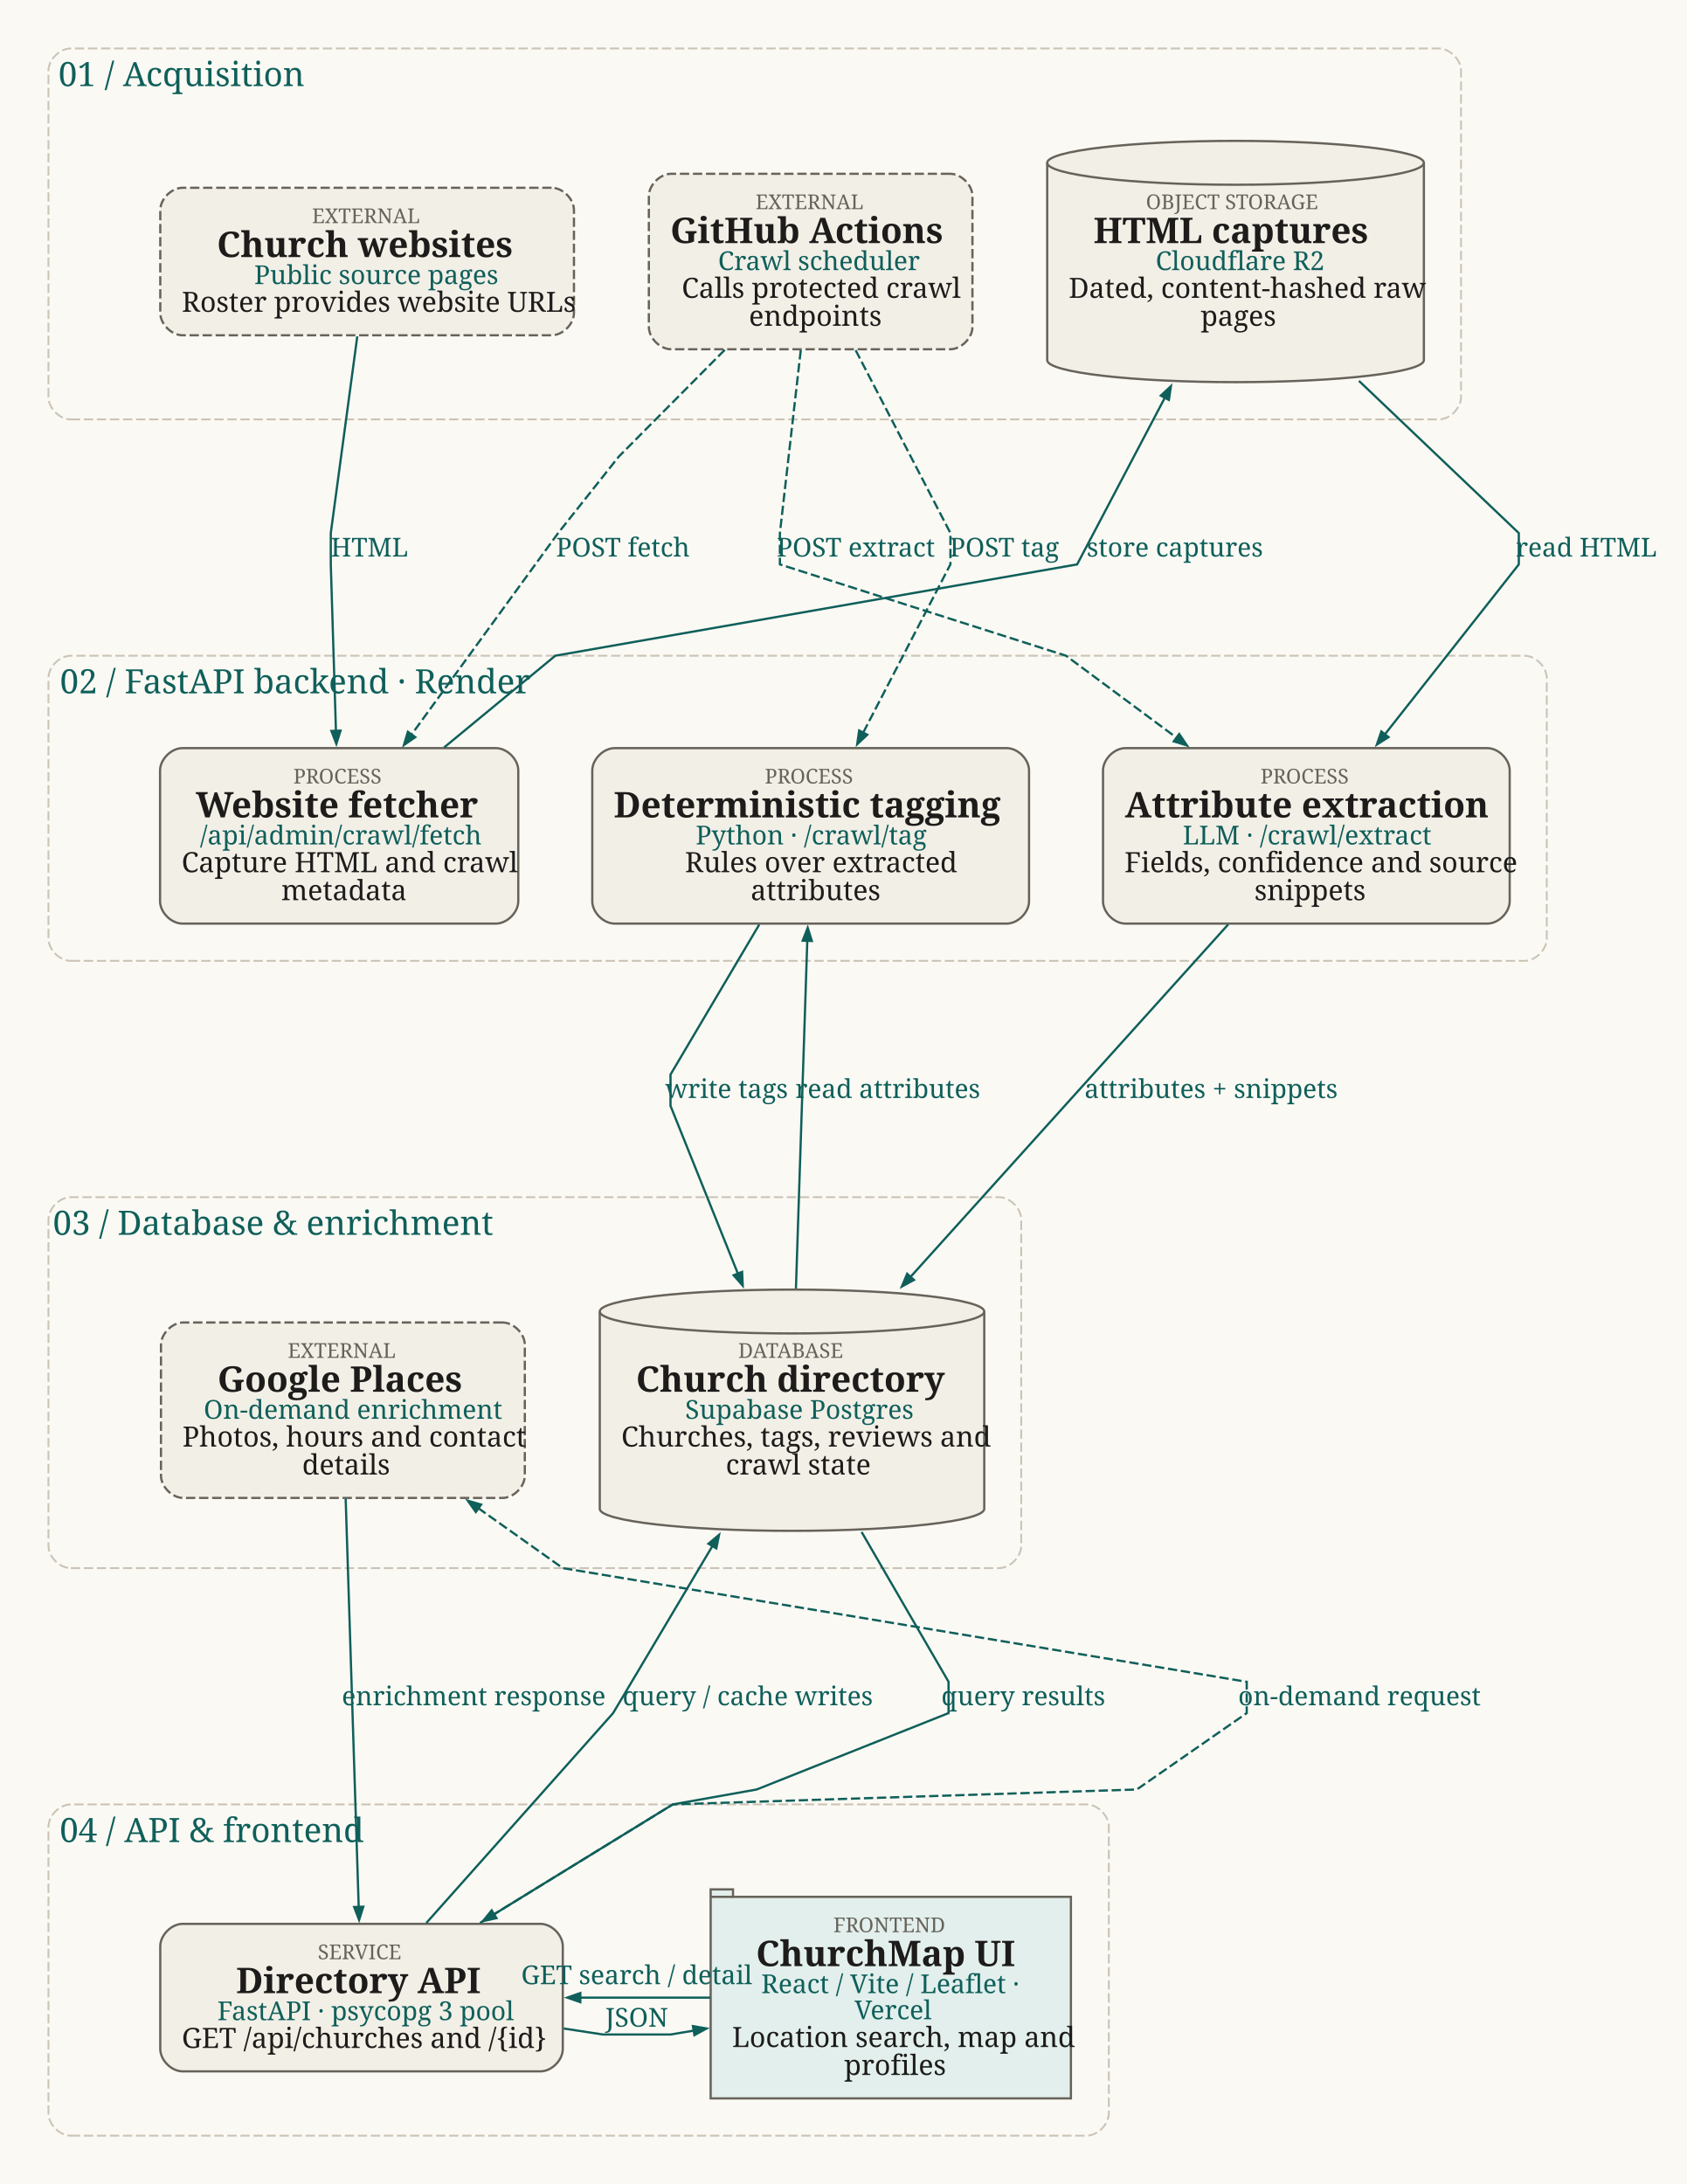
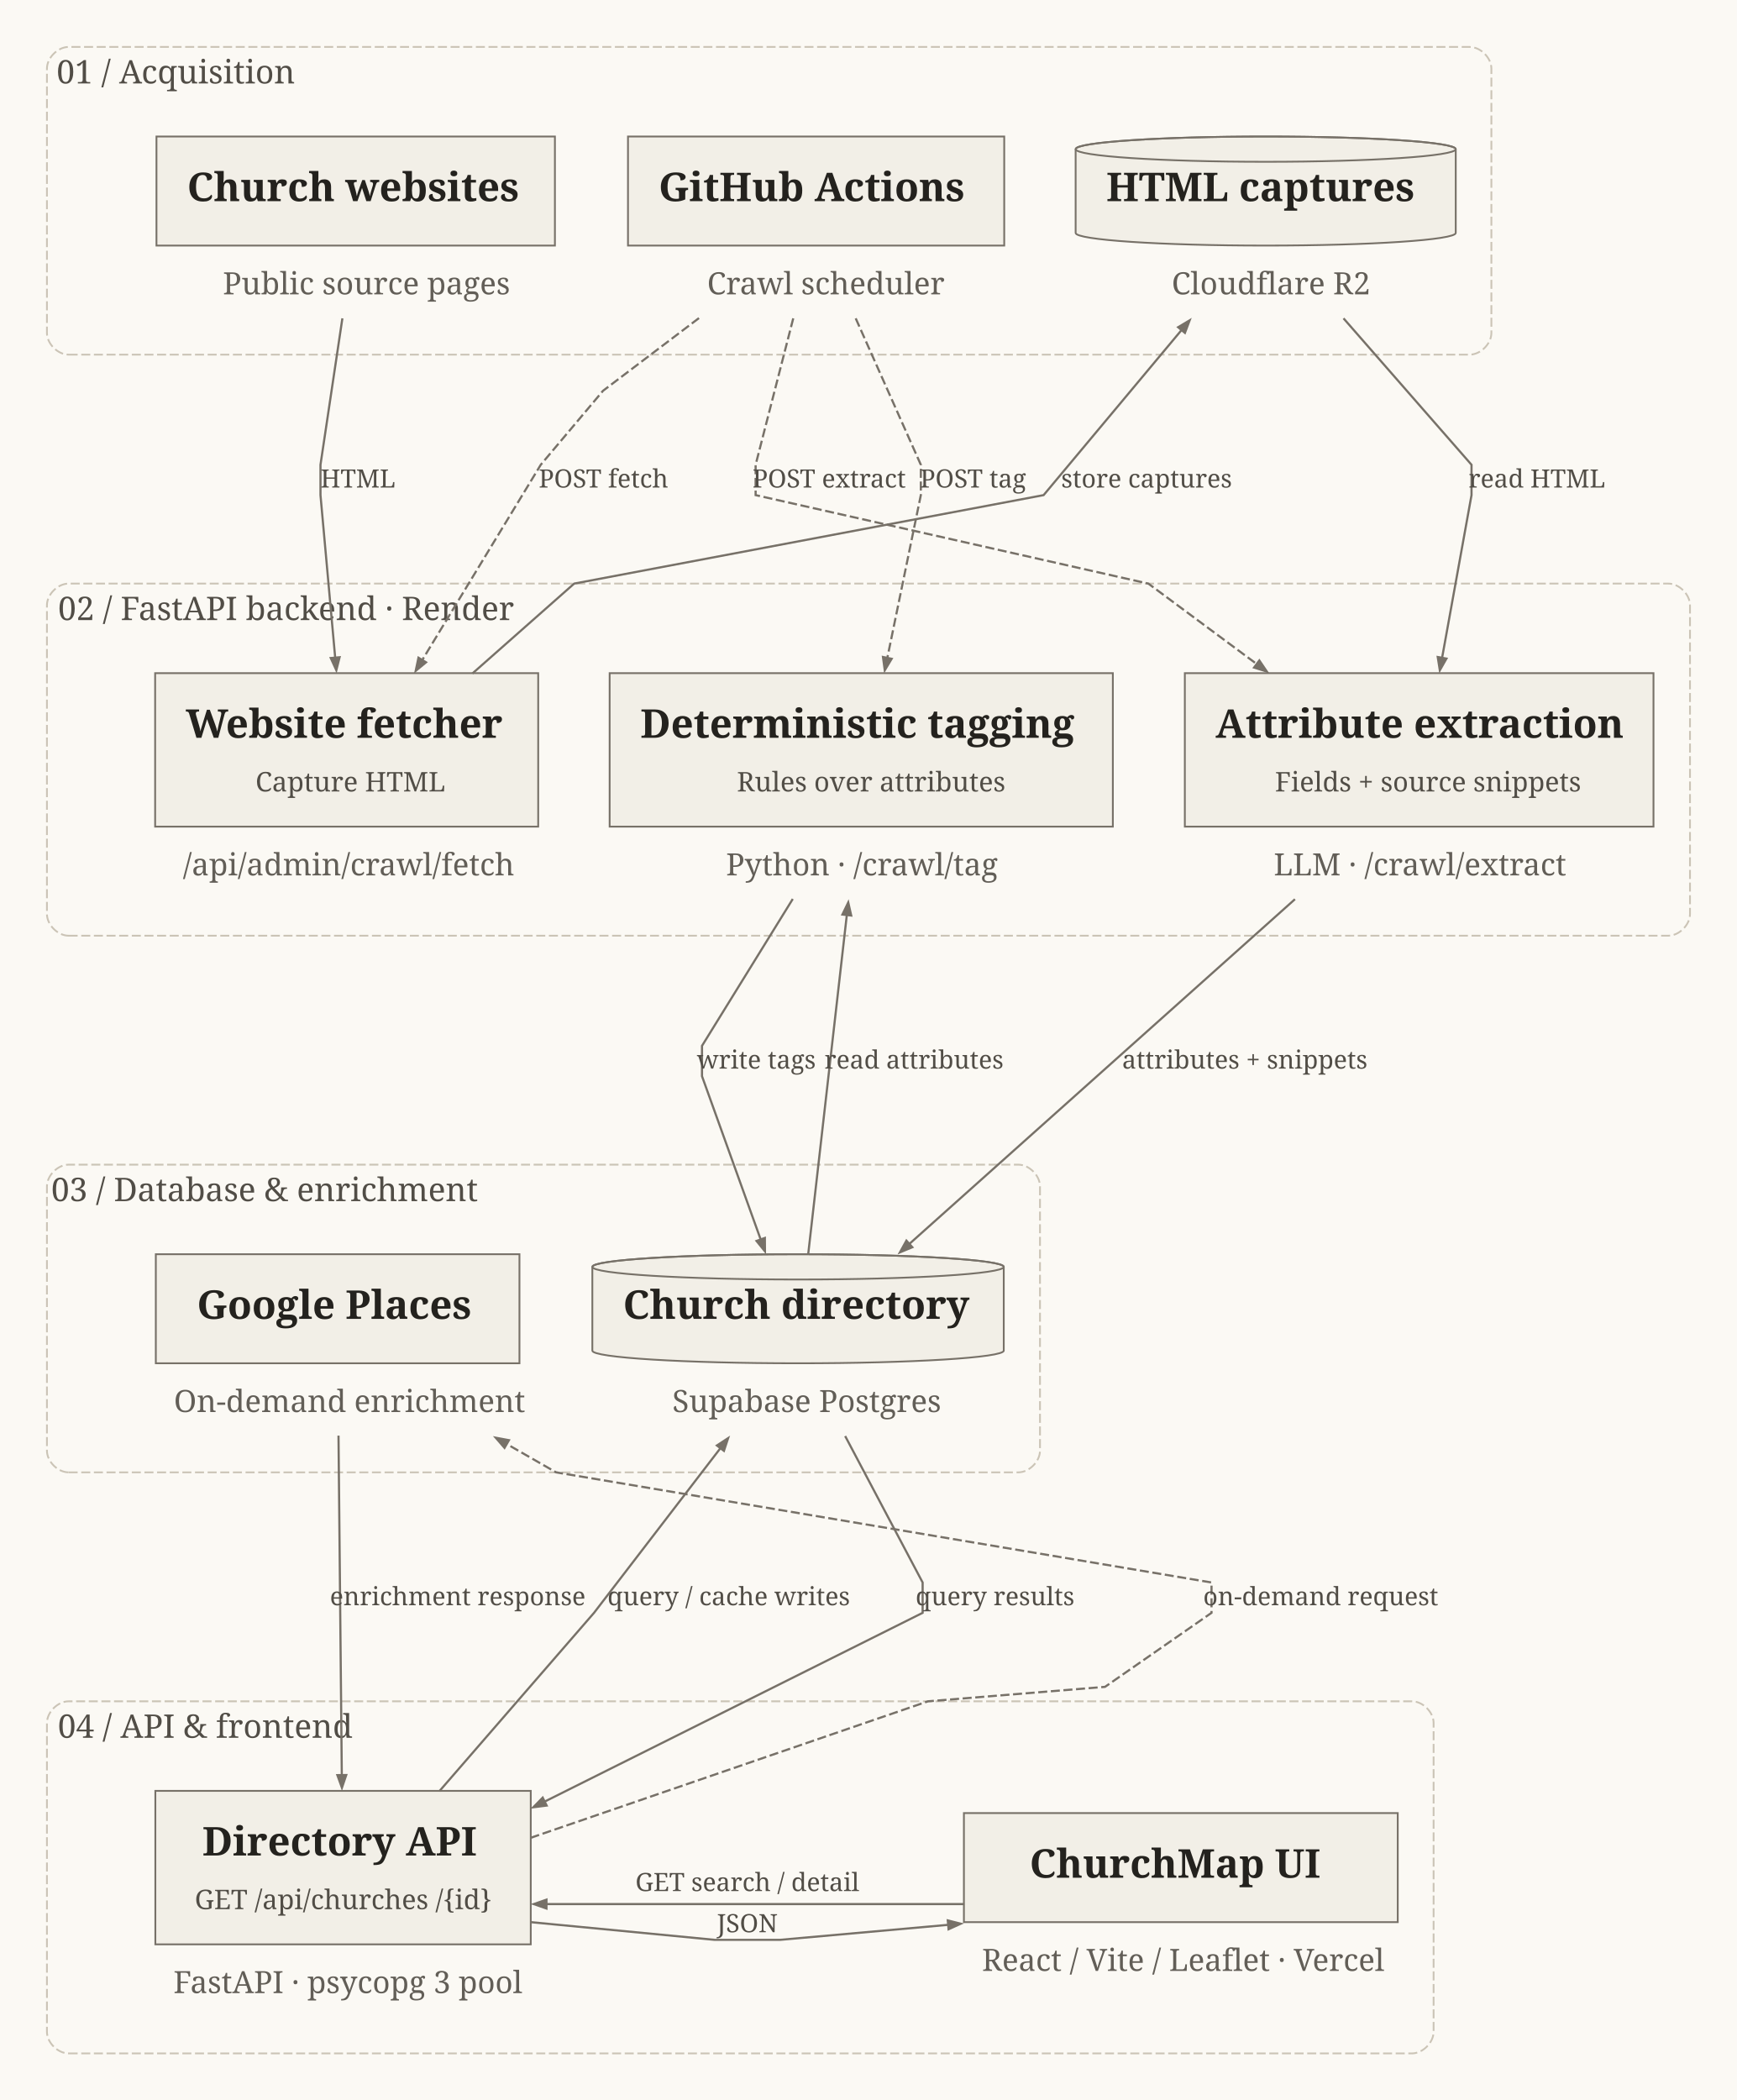
- <svg xmlns="http://www.w3.org/2000/svg" width="905pt" height="1172pt" viewBox="0.00 0.00 905.00 1172.00">
-   <g id="graph0" class="graph" transform="scale(1 1) rotate(0) translate(18 1154.06)">
-     <polygon fill="#fbf9f4" stroke="none" points="-18,18 -18,-1154.06 887.47,-1154.06 887.47,18 -18,18" />
+ <svg xmlns="http://www.w3.org/2000/svg" width="962pt" height="1163pt" viewBox="0.00 0.00 962.00 1163.00">
+   <g id="graph0" class="graph" transform="scale(1 1) rotate(0) translate(18 1145.2)">
+     <polygon fill="#fbf9f4" stroke="none" points="-18,18 -18,-1145.2 944,-1145.2 944,18 -18,18" />
    <g id="clust1" class="cluster">
-       <path fill="#fbf9f4" stroke="#cbc4b6" stroke-dasharray="5,2" d="M20,-928.99C20,-928.99 754,-928.99 754,-928.99 760,-928.99 766,-934.99 766,-940.99 766,-940.99 766,-1116.06 766,-1116.06 766,-1122.06 760,-1128.06 754,-1128.06 754,-1128.06 20,-1128.06 20,-1128.06 14,-1128.06 8,-1122.06 8,-1116.06 8,-1116.06 8,-940.99 8,-940.99 8,-934.99 14,-928.99 20,-928.99" />
-       <text xml:space="preserve" text-anchor="middle" x="79.36" y="-1107.86" font-family="Georgia" font-size="18.00" fill="#0f5f5a">01 / Acquisition</text>
+       <path fill="#fbf9f4" stroke="#cbc4b6" stroke-dasharray="5,2" d="M20,-948.8C20,-948.8 796,-948.8 796,-948.8 802,-948.8 808,-954.8 808,-960.8 808,-960.8 808,-1107.2 808,-1107.2 808,-1113.2 802,-1119.2 796,-1119.2 796,-1119.2 20,-1119.2 20,-1119.2 14,-1119.2 8,-1113.2 8,-1107.2 8,-1107.2 8,-960.8 8,-960.8 8,-954.8 14,-948.8 20,-948.8" />
+       <text xml:space="preserve" text-anchor="middle" x="79.36" y="-1099" font-family="Georgia" font-size="18.00" fill="#514d46">01 / Acquisition</text>
    </g>
    <g id="clust2" class="cluster">
-       <path fill="#fbf9f4" stroke="#cbc4b6" stroke-dasharray="5,2" d="M20,-638.43C20,-638.43 800,-638.43 800,-638.43 806,-638.43 812,-644.43 812,-650.43 812,-650.43 812,-790.19 812,-790.19 812,-796.19 806,-802.19 800,-802.19 800,-802.19 20,-802.19 20,-802.19 14,-802.19 8,-796.19 8,-790.19 8,-790.19 8,-650.43 8,-650.43 8,-644.43 14,-638.43 20,-638.43" />
-       <text xml:space="preserve" text-anchor="middle" x="140.43" y="-781.99" font-family="Georgia" font-size="18.00" fill="#0f5f5a">02 / FastAPI backend · Render</text>
+       <path fill="#fbf9f4" stroke="#cbc4b6" stroke-dasharray="5,2" d="M20,-627C20,-627 906,-627 906,-627 912,-627 918,-633 918,-639 918,-639 918,-810 918,-810 918,-816 912,-822 906,-822 906,-822 20,-822 20,-822 14,-822 8,-816 8,-810 8,-810 8,-639 8,-639 8,-633 14,-627 20,-627" />
+       <text xml:space="preserve" text-anchor="middle" x="140.43" y="-801.8" font-family="Georgia" font-size="18.00" fill="#514d46">02 / FastAPI backend · Render</text>
    </g>
    <g id="clust3" class="cluster">
-       <path fill="#fbf9f4" stroke="#cbc4b6" stroke-dasharray="5,2" d="M20,-312.56C20,-312.56 518,-312.56 518,-312.56 524,-312.56 530,-318.56 530,-324.56 530,-324.56 530,-499.63 530,-499.63 530,-505.63 524,-511.63 518,-511.63 518,-511.63 20,-511.63 20,-511.63 14,-511.63 8,-505.63 8,-499.63 8,-499.63 8,-324.56 8,-324.56 8,-318.56 14,-312.56 20,-312.56" />
-       <text xml:space="preserve" text-anchor="middle" x="128.54" y="-491.43" font-family="Georgia" font-size="18.00" fill="#0f5f5a">03 / Database &amp; enrichment</text>
+       <path fill="#fbf9f4" stroke="#cbc4b6" stroke-dasharray="5,2" d="M20,-329.8C20,-329.8 546,-329.8 546,-329.8 552,-329.8 558,-335.8 558,-341.8 558,-341.8 558,-488.2 558,-488.2 558,-494.2 552,-500.2 546,-500.2 546,-500.2 20,-500.2 20,-500.2 14,-500.2 8,-494.2 8,-488.2 8,-488.2 8,-341.8 8,-341.8 8,-335.8 14,-329.8 20,-329.8" />
+       <text xml:space="preserve" text-anchor="middle" x="128.54" y="-480" font-family="Georgia" font-size="18.00" fill="#514d46">03 / Database &amp; enrichment</text>
    </g>
    <g id="clust4" class="cluster">
-       <path fill="#fbf9f4" stroke="#cbc4b6" stroke-dasharray="5,2" d="M20,-8C20,-8 565,-8 565,-8 571,-8 577,-14 577,-20 577,-20 577,-173.76 577,-173.76 577,-179.76 571,-185.76 565,-185.76 565,-185.76 20,-185.76 20,-185.76 14,-185.76 8,-179.76 8,-173.76 8,-173.76 8,-20 8,-20 8,-14 14,-8 20,-8" />
-       <text xml:space="preserve" text-anchor="middle" x="95.66" y="-165.56" font-family="Georgia" font-size="18.00" fill="#0f5f5a">04 / API &amp; frontend</text>
+       <path fill="#fbf9f4" stroke="#cbc4b6" stroke-dasharray="5,2" d="M20,-8C20,-8 764,-8 764,-8 770,-8 776,-14 776,-20 776,-20 776,-191 776,-191 776,-197 770,-203 764,-203 764,-203 20,-203 20,-203 14,-203 8,-197 8,-191 8,-191 8,-20 8,-20 8,-14 14,-8 20,-8" />
+       <text xml:space="preserve" text-anchor="middle" x="95.66" y="-182.8" font-family="Georgia" font-size="18.00" fill="#514d46">04 / API &amp; frontend</text>
    </g>
    <g id="node2" class="node">
-       <path fill="#f2efe7" stroke="#67635b" stroke-width="1.2" stroke-dasharray="5,2" d="M277.99,-1053.3C277.99,-1053.3 80.01,-1053.3 80.01,-1053.3 74.01,-1053.3 68.01,-1047.3 68.01,-1041.3 68.01,-1041.3 68.01,-986.14 68.01,-986.14 68.01,-980.14 74.01,-974.14 80.01,-974.14 80.01,-974.14 277.99,-974.14 277.99,-974.14 283.99,-974.14 289.99,-980.14 289.99,-986.14 289.99,-986.14 289.99,-1041.3 289.99,-1041.3 289.99,-1047.3 283.99,-1053.3 277.99,-1053.3" />
-       <text xml:space="preserve" text-anchor="start" x="149.42" y="-1034.32" font-family="Georgia" font-size="11.00" fill="#67635b">EXTERNAL</text>
-       <text xml:space="preserve" text-anchor="start" x="98.39" y="-1016.12" font-family="Georgia" font-weight="bold" font-size="19.00" fill="#1d1c1a">Church websites</text>
-       <text xml:space="preserve" text-anchor="start" x="118.42" y="-1001.62" font-family="Georgia" font-size="14.00" fill="#0f5f5a">Public source pages</text>
-       <text xml:space="preserve" text-anchor="start" x="79.53" y="-986.72" font-family="Georgia" font-size="15.00" fill="#1d1c1a">Roster provides website URLs</text>
+       <polygon fill="#f2efe7" stroke="none" points="68.66,-1009.2 68.66,-1069.6 289.34,-1069.6 289.34,-1009.2 68.66,-1009.2" />
+       <polygon fill="none" stroke="#777168" points="68.66,-1009.2 68.66,-1069.6 289.34,-1069.6 289.34,-1009.2 68.66,-1009.2" />
+       <text xml:space="preserve" text-anchor="start" x="85.66" y="-1033.8" font-family="Georgia" font-weight="bold" font-size="22.00" fill="#24221e">Church websites</text>
+       <text xml:space="preserve" text-anchor="start" x="105.44" y="-982.2" font-family="Georgia" font-size="17.00" fill="#625e57">Public source pages</text>
    </g>
    <g id="node6" class="node">
-       <path fill="#f2efe7" stroke="#67635b" stroke-width="1.2" d="M248.11,-752.59C248.11,-752.59 79.89,-752.59 79.89,-752.59 73.89,-752.59 67.89,-746.59 67.89,-740.59 67.89,-740.59 67.89,-670.43 67.89,-670.43 67.89,-664.43 73.89,-658.43 79.89,-658.43 79.89,-658.43 248.11,-658.43 248.11,-658.43 254.11,-658.43 260.11,-664.43 260.11,-670.43 260.11,-670.43 260.11,-740.59 260.11,-740.59 260.11,-746.59 254.11,-752.59 248.11,-752.59" />
-       <text xml:space="preserve" text-anchor="start" x="139.4" y="-733.61" font-family="Georgia" font-size="11.00" fill="#67635b">PROCESS</text>
-       <text xml:space="preserve" text-anchor="start" x="87.07" y="-715.41" font-family="Georgia" font-weight="bold" font-size="19.00" fill="#1d1c1a">Website fetcher</text>
-       <text xml:space="preserve" text-anchor="start" x="89.33" y="-700.91" font-family="Georgia" font-size="14.00" fill="#0f5f5a">/api/admin/crawl/fetch</text>
-       <text xml:space="preserve" text-anchor="start" x="79.41" y="-686.01" font-family="Georgia" font-size="15.00" fill="#1d1c1a">Capture HTML and crawl</text>
-       <text xml:space="preserve" text-anchor="start" x="132.95" y="-671.01" font-family="Georgia" font-size="15.00" fill="#1d1c1a">metadata</text>
+       <polygon fill="#f2efe7" stroke="none" points="67.92,-687.4 67.92,-772.4 280.08,-772.4 280.08,-687.4 67.92,-687.4" />
+       <polygon fill="none" stroke="#777168" points="67.92,-687.4 67.92,-772.4 280.08,-772.4 280.08,-687.4 67.92,-687.4" />
+       <text xml:space="preserve" text-anchor="start" x="84.92" y="-736.6" font-family="Georgia" font-weight="bold" font-size="22.00" fill="#24221e">Website fetcher</text>
+       <text xml:space="preserve" text-anchor="start" x="123.48" y="-706.9" font-family="Georgia" font-size="15.00" fill="#514d46">Capture HTML</text>
+       <text xml:space="preserve" text-anchor="start" x="83.33" y="-660.4" font-family="Georgia" font-size="17.00" fill="#625e57">/api/admin/crawl/fetch</text>
    </g>
    <g id="edge5" class="edge">
-       <path fill="none" stroke="#0f5f5a" stroke-width="1.2" d="M173.72,-973.56C167.95,-930.69 159.5,-867.99 159.5,-867.99 159.5,-867.99 159.5,-851.19 159.5,-851.19 159.5,-851.19 161.01,-802.54 162.28,-761.67" />
-       <polygon fill="#0f5f5a" stroke="#0f5f5a" stroke-width="1.2" points="164.73,-761.97 162.49,-754.9 159.83,-761.82 164.73,-761.97" />
-       <text xml:space="preserve" text-anchor="middle" x="180.25" y="-855.39" font-family="Georgia" font-size="14.00" fill="#0f5f5a">HTML</text>
+       <path fill="none" stroke="#777168" stroke-width="1.2" d="M171.63,-968.9C166.11,-931.97 159.5,-887.8 159.5,-887.8 159.5,-887.8 159.5,-871 159.5,-871 159.5,-871 163.76,-823.91 167.66,-780.78" />
+       <polygon fill="#777168" stroke="#777168" stroke-width="1.2" points="170.08,-781.22 168.27,-774.03 165.2,-780.78 170.08,-781.22" />
+       <text xml:space="preserve" text-anchor="middle" x="180.25" y="-875.2" font-family="Georgia" font-size="14.00" fill="#514d46">HTML</text>
    </g>
    <g id="node3" class="node">
-       <path fill="#f2efe7" stroke="#67635b" stroke-width="1.2" stroke-dasharray="5,2" d="M491.82,-1060.8C491.82,-1060.8 342.18,-1060.8 342.18,-1060.8 336.18,-1060.8 330.18,-1054.8 330.18,-1048.8 330.18,-1048.8 330.18,-978.64 330.18,-978.64 330.18,-972.64 336.18,-966.64 342.18,-966.64 342.18,-966.64 491.82,-966.64 491.82,-966.64 497.82,-966.64 503.82,-972.64 503.82,-978.64 503.82,-978.64 503.82,-1048.8 503.82,-1048.8 503.82,-1054.8 497.82,-1060.8 491.82,-1060.8" />
-       <text xml:space="preserve" text-anchor="start" x="387.42" y="-1041.82" font-family="Georgia" font-size="11.00" fill="#67635b">EXTERNAL</text>
-       <text xml:space="preserve" text-anchor="start" x="341.7" y="-1023.62" font-family="Georgia" font-weight="bold" font-size="19.00" fill="#1d1c1a">GitHub Actions</text>
-       <text xml:space="preserve" text-anchor="start" x="367.3" y="-1009.12" font-family="Georgia" font-size="14.00" fill="#0f5f5a">Crawl scheduler</text>
-       <text xml:space="preserve" text-anchor="start" x="347.78" y="-994.22" font-family="Georgia" font-size="15.00" fill="#1d1c1a">Calls protected crawl</text>
-       <text xml:space="preserve" text-anchor="start" x="383.85" y="-979.22" font-family="Georgia" font-size="15.00" fill="#1d1c1a">endpoints</text>
+       <polygon fill="#f2efe7" stroke="none" points="329.81,-1009.2 329.81,-1069.6 538.19,-1069.6 538.19,-1009.2 329.81,-1009.2" />
+       <polygon fill="none" stroke="#777168" points="329.81,-1009.2 329.81,-1069.6 538.19,-1069.6 538.19,-1009.2 329.81,-1009.2" />
+       <text xml:space="preserve" text-anchor="start" x="346.81" y="-1033.8" font-family="Georgia" font-weight="bold" font-size="22.00" fill="#24221e">GitHub Actions</text>
+       <text xml:space="preserve" text-anchor="start" x="373.65" y="-982.2" font-family="Georgia" font-size="17.00" fill="#625e57">Crawl scheduler</text>
    </g>
    <g id="edge4" class="edge">
-       <path fill="none" stroke="#0f5f5a" stroke-width="1.2" stroke-dasharray="5,2" d="M370.92,-966.32C343.5,-938.7 314,-908.99 314,-908.99 314,-908.99 281.49,-867.99 281.49,-867.99 281.49,-867.99 237.07,-806.93 202.85,-759.9" />
-       <polygon fill="#0f5f5a" stroke="#0f5f5a" stroke-width="1.2" points="204.84,-758.47 198.74,-754.25 200.87,-761.35 204.84,-758.47" />
-       <text xml:space="preserve" text-anchor="middle" x="316.25" y="-855.39" font-family="Georgia" font-size="14.00" fill="#0f5f5a">POST fetch</text>
+       <path fill="none" stroke="#777168" stroke-width="1.2" stroke-dasharray="5,2" d="M369.13,-969.05C341.71,-948.28 316,-928.8 316,-928.8 316,-928.8 281.49,-887.8 281.49,-887.8 281.49,-887.8 245.92,-829.2 215.71,-779.42" />
+       <polygon fill="#777168" stroke="#777168" stroke-width="1.2" points="217.96,-778.41 212.24,-773.7 213.77,-780.95 217.96,-778.41" />
+       <text xml:space="preserve" text-anchor="middle" x="316.25" y="-875.2" font-family="Georgia" font-size="14.00" fill="#514d46">POST fetch</text>
    </g>
    <g id="node7" class="node">
-       <path fill="#f2efe7" stroke="#67635b" stroke-width="1.2" d="M780.11,-752.59C780.11,-752.59 585.89,-752.59 585.89,-752.59 579.89,-752.59 573.89,-746.59 573.89,-740.59 573.89,-740.59 573.89,-670.43 573.89,-670.43 573.89,-664.43 579.89,-658.43 585.89,-658.43 585.89,-658.43 780.11,-658.43 780.11,-658.43 786.11,-658.43 792.11,-664.43 792.11,-670.43 792.11,-670.43 792.11,-740.59 792.11,-740.59 792.11,-746.59 786.11,-752.59 780.11,-752.59" />
-       <text xml:space="preserve" text-anchor="start" x="658.4" y="-733.61" font-family="Georgia" font-size="11.00" fill="#67635b">PROCESS</text>
-       <text xml:space="preserve" text-anchor="start" x="585.6" y="-715.41" font-family="Georgia" font-weight="bold" font-size="19.00" fill="#1d1c1a">Attribute extraction</text>
-       <text xml:space="preserve" text-anchor="start" x="616.68" y="-700.91" font-family="Georgia" font-size="14.00" fill="#0f5f5a">LLM · /crawl/extract</text>
-       <text xml:space="preserve" text-anchor="start" x="585.41" y="-686.01" font-family="Georgia" font-size="15.00" fill="#1d1c1a">Fields, confidence and source</text>
-       <text xml:space="preserve" text-anchor="start" x="655.11" y="-671.01" font-family="Georgia" font-size="15.00" fill="#1d1c1a">snippets</text>
+       <polygon fill="#f2efe7" stroke="none" points="638.22,-687.4 638.22,-772.4 897.78,-772.4 897.78,-687.4 638.22,-687.4" />
+       <polygon fill="none" stroke="#777168" points="638.22,-687.4 638.22,-772.4 897.78,-772.4 897.78,-687.4 638.22,-687.4" />
+       <text xml:space="preserve" text-anchor="start" x="655.22" y="-736.6" font-family="Georgia" font-weight="bold" font-size="22.00" fill="#24221e">Attribute extraction</text>
+       <text xml:space="preserve" text-anchor="start" x="688.14" y="-706.9" font-family="Georgia" font-size="15.00" fill="#514d46">Fields + source snippets</text>
+       <text xml:space="preserve" text-anchor="start" x="687.47" y="-660.4" font-family="Georgia" font-size="17.00" fill="#625e57">LLM · /crawl/extract</text>
    </g>
    <g id="edge8" class="edge">
-       <path fill="none" stroke="#0f5f5a" stroke-width="1.2" stroke-dasharray="5,2" d="M411.69,-966.13C406.87,-923.82 400.5,-867.99 400.5,-867.99 400.5,-867.99 400.5,-851.19 400.5,-851.19 400.5,-851.19 554,-802.19 554,-802.19 554,-802.19 582.97,-780.7 613.46,-758.09" />
-       <polygon fill="#0f5f5a" stroke="#0f5f5a" stroke-width="1.2" points="614.77,-760.17 618.93,-754.03 611.85,-756.23 614.77,-760.17" />
-       <text xml:space="preserve" text-anchor="middle" x="441.25" y="-855.39" font-family="Georgia" font-size="14.00" fill="#0f5f5a">POST extract</text>
+       <path fill="none" stroke="#777168" stroke-width="1.2" stroke-dasharray="5,2" d="M421.34,-968.9C411.85,-931.97 400.5,-887.8 400.5,-887.8 400.5,-887.8 400.5,-871 400.5,-871 400.5,-871 618,-822 618,-822 618,-822 646.25,-801.04 678.23,-777.31" />
+       <polygon fill="#777168" stroke="#777168" stroke-width="1.2" points="679.48,-779.43 683.64,-773.29 676.56,-775.5 679.48,-779.43" />
+       <text xml:space="preserve" text-anchor="middle" x="441.25" y="-875.2" font-family="Georgia" font-size="14.00" fill="#514d46">POST extract</text>
    </g>
    <g id="node8" class="node">
-       <path fill="#f2efe7" stroke="#67635b" stroke-width="1.2" d="M522.19,-752.59C522.19,-752.59 311.81,-752.59 311.81,-752.59 305.81,-752.59 299.81,-746.59 299.81,-740.59 299.81,-740.59 299.81,-670.43 299.81,-670.43 299.81,-664.43 305.81,-658.43 311.81,-658.43 311.81,-658.43 522.19,-658.43 522.19,-658.43 528.19,-658.43 534.19,-664.43 534.19,-670.43 534.19,-670.43 534.19,-740.59 534.19,-740.59 534.19,-746.59 528.19,-752.59 522.19,-752.59" />
-       <text xml:space="preserve" text-anchor="start" x="392.4" y="-733.61" font-family="Georgia" font-size="11.00" fill="#67635b">PROCESS</text>
-       <text xml:space="preserve" text-anchor="start" x="311.33" y="-715.41" font-family="Georgia" font-weight="bold" font-size="19.00" fill="#1d1c1a">Deterministic tagging</text>
-       <text xml:space="preserve" text-anchor="start" x="355.32" y="-700.91" font-family="Georgia" font-size="14.00" fill="#0f5f5a">Python · /crawl/tag</text>
-       <text xml:space="preserve" text-anchor="start" x="349.55" y="-686.01" font-family="Georgia" font-size="15.00" fill="#1d1c1a">Rules over extracted</text>
-       <text xml:space="preserve" text-anchor="start" x="384.8" y="-671.01" font-family="Georgia" font-size="15.00" fill="#1d1c1a">attributes</text>
+       <polygon fill="#f2efe7" stroke="none" points="319.65,-687.4 319.65,-772.4 598.35,-772.4 598.35,-687.4 319.65,-687.4" />
+       <polygon fill="none" stroke="#777168" points="319.65,-687.4 319.65,-772.4 598.35,-772.4 598.35,-687.4 319.65,-687.4" />
+       <text xml:space="preserve" text-anchor="start" x="336.65" y="-736.6" font-family="Georgia" font-weight="bold" font-size="22.00" fill="#24221e">Deterministic tagging</text>
+       <text xml:space="preserve" text-anchor="start" x="390.13" y="-706.9" font-family="Georgia" font-size="15.00" fill="#514d46">Rules over attributes</text>
+       <text xml:space="preserve" text-anchor="start" x="384.11" y="-660.4" font-family="Georgia" font-size="17.00" fill="#625e57">Python · /crawl/tag</text>
    </g>
    <g id="edge12" class="edge">
-       <path fill="none" stroke="#0f5f5a" stroke-width="1.2" stroke-dasharray="5,2" d="M441.14,-966.13C463.07,-923.82 492,-867.99 492,-867.99 492,-867.99 492,-851.19 492,-851.19 492,-851.19 466.47,-801.93 445.19,-760.9" />
-       <polygon fill="#0f5f5a" stroke="#0f5f5a" stroke-width="1.2" points="447.38,-759.78 441.98,-754.7 443.03,-762.04 447.38,-759.78" />
-       <text xml:space="preserve" text-anchor="middle" x="520.93" y="-855.39" font-family="Georgia" font-size="14.00" fill="#0f5f5a">POST tag</text>
+       <path fill="none" stroke="#777168" stroke-width="1.2" stroke-dasharray="5,2" d="M455.93,-968.9C472.35,-931.97 492,-887.8 492,-887.8 492,-887.8 492,-871 492,-871 492,-871 482.31,-823.91 473.43,-780.78" />
+       <polygon fill="#777168" stroke="#777168" stroke-width="1.2" points="475.84,-780.36 472.03,-774 471.04,-781.35 475.84,-780.36" />
+       <text xml:space="preserve" text-anchor="middle" x="520.93" y="-875.2" font-family="Georgia" font-size="14.00" fill="#514d46">POST tag</text>
    </g>
    <g id="node4" class="node">
-       <path fill="#f2efe7" stroke="#67635b" stroke-width="1.2" d="M746.06,-1066.69C746.06,-1073.18 700.76,-1078.46 645,-1078.46 589.24,-1078.46 543.94,-1073.18 543.94,-1066.69 543.94,-1066.69 543.94,-960.76 543.94,-960.76 543.94,-954.27 589.24,-948.99 645,-948.99 700.76,-948.99 746.06,-954.27 746.06,-960.76 746.06,-960.76 746.06,-1066.69 746.06,-1066.69" />
-       <path fill="none" stroke="#67635b" stroke-width="1.2" d="M746.06,-1066.69C746.06,-1060.2 700.76,-1054.92 645,-1054.92 589.24,-1054.92 543.94,-1060.2 543.94,-1066.69" />
-       <text xml:space="preserve" text-anchor="start" x="596.9" y="-1041.82" font-family="Georgia" font-size="11.00" fill="#67635b">OBJECT STORAGE</text>
-       <text xml:space="preserve" text-anchor="start" x="568.78" y="-1023.62" font-family="Georgia" font-weight="bold" font-size="19.00" fill="#1d1c1a">HTML captures</text>
-       <text xml:space="preserve" text-anchor="start" x="602.11" y="-1009.12" font-family="Georgia" font-size="14.00" fill="#0f5f5a">Cloudflare R2</text>
-       <text xml:space="preserve" text-anchor="start" x="555.46" y="-994.22" font-family="Georgia" font-size="15.00" fill="#1d1c1a">Dated, content-hashed raw</text>
-       <text xml:space="preserve" text-anchor="start" x="626.25" y="-979.22" font-family="Georgia" font-size="15.00" fill="#1d1c1a">pages</text>
+       <path fill="#f2efe7" stroke="#777168" d="M 577.74,-1062.6 A 105.26,7 0 0 1 788.26,-1062.6 L 788.26,-1016.2 A 105.26,7 0 0 1 577.74,-1016.2 Z" />
+       <ellipse cx="683" cy="-1062.6" rx="105.26" ry="7" fill="none" stroke="#777168" />
+       <text xml:space="preserve" text-anchor="start" x="594.74" y="-1033.8" font-family="Georgia" font-weight="bold" font-size="22.00" fill="#24221e">HTML captures</text>
+       <text xml:space="preserve" text-anchor="start" x="630.93" y="-982.2" font-family="Georgia" font-size="17.00" fill="#625e57">Cloudflare R2</text>
    </g>
    <g id="edge7" class="edge">
-       <path fill="none" stroke="#0f5f5a" stroke-width="1.2" d="M711.23,-949.66C752.19,-910.66 797,-867.99 797,-867.99 797,-867.99 797,-851.19 797,-851.19 797,-851.19 757.54,-801.11 725.05,-759.88" />
-       <polygon fill="#0f5f5a" stroke="#0f5f5a" stroke-width="1.2" points="727.08,-758.49 720.82,-754.51 723.23,-761.53 727.08,-758.49" />
-       <text xml:space="preserve" text-anchor="middle" x="833.24" y="-855.39" font-family="Georgia" font-size="14.00" fill="#0f5f5a">read HTML</text>
+       <path fill="none" stroke="#777168" stroke-width="1.2" d="M726.1,-968.9C758.38,-931.97 797,-887.8 797,-887.8 797,-887.8 797,-871 797,-871 797,-871 788.48,-823.91 780.68,-780.78" />
+       <polygon fill="#777168" stroke="#777168" stroke-width="1.2" points="783.11,-780.46 779.45,-774 778.29,-781.33 783.11,-780.46" />
+       <text xml:space="preserve" text-anchor="middle" x="833.24" y="-875.2" font-family="Georgia" font-size="14.00" fill="#514d46">read HTML</text>
    </g>
    <g id="edge6" class="edge">
-       <path fill="none" stroke="#0f5f5a" stroke-width="1.2" d="M220.3,-752.95C249.86,-777.33 280,-802.19 280,-802.19 280,-802.19 560,-851.19 560,-851.19 560,-851.19 584.44,-897.63 607.1,-940.71" />
-       <polygon fill="#0f5f5a" stroke="#0f5f5a" stroke-width="1.2" points="604.89,-941.76 610.32,-946.81 609.22,-939.48 604.89,-941.76" />
-       <text xml:space="preserve" text-anchor="middle" x="612.42" y="-855.39" font-family="Georgia" font-size="14.00" fill="#0f5f5a">store captures</text>
+       <path fill="none" stroke="#777168" stroke-width="1.2" d="M243.63,-772.21C272.77,-797.95 300,-822 300,-822 300,-822 560,-871 560,-871 560,-871 601.68,-920.88 636.52,-962.57" />
+       <polygon fill="#777168" stroke="#777168" stroke-width="1.2" points="634.51,-963.99 640.88,-967.79 638.27,-960.85 634.51,-963.99" />
+       <text xml:space="preserve" text-anchor="middle" x="617.03" y="-875.2" font-family="Georgia" font-size="14.00" fill="#514d46">store captures</text>
    </g>
    <g id="node10" class="node">
-       <path fill="#f2efe7" stroke="#67635b" stroke-width="1.2" d="M510.16,-450.26C510.16,-456.75 463.92,-462.03 407,-462.03 350.08,-462.03 303.84,-456.75 303.84,-450.26 303.84,-450.26 303.84,-344.33 303.84,-344.33 303.84,-337.84 350.08,-332.56 407,-332.56 463.92,-332.56 510.16,-337.84 510.16,-344.33 510.16,-344.33 510.16,-450.26 510.16,-450.26" />
-       <path fill="none" stroke="#67635b" stroke-width="1.2" d="M510.16,-450.26C510.16,-443.77 463.92,-438.49 407,-438.49 350.08,-438.49 303.84,-443.77 303.84,-450.26" />
-       <text xml:space="preserve" text-anchor="start" x="378.13" y="-425.4" font-family="Georgia" font-size="11.00" fill="#67635b">DATABASE</text>
-       <text xml:space="preserve" text-anchor="start" x="323.29" y="-407.2" font-family="Georgia" font-weight="bold" font-size="19.00" fill="#1d1c1a">Church directory</text>
-       <text xml:space="preserve" text-anchor="start" x="349.65" y="-392.7" font-family="Georgia" font-size="14.00" fill="#0f5f5a">Supabase Postgres</text>
-       <text xml:space="preserve" text-anchor="start" x="315.36" y="-377.8" font-family="Georgia" font-size="15.00" fill="#1d1c1a">Churches, tags, reviews and</text>
-       <text xml:space="preserve" text-anchor="start" x="371.43" y="-362.8" font-family="Georgia" font-size="15.00" fill="#1d1c1a">crawl state</text>
+       <path fill="#f2efe7" stroke="#777168" d="M 310.07,-443.6 A 113.93,7 0 0 1 537.93,-443.6 L 537.93,-397.2 A 113.93,7 0 0 1 310.07,-397.2 Z" />
+       <ellipse cx="424" cy="-443.6" rx="113.93" ry="7" fill="none" stroke="#777168" />
+       <text xml:space="preserve" text-anchor="start" x="327.07" y="-414.8" font-family="Georgia" font-weight="bold" font-size="22.00" fill="#24221e">Church directory</text>
+       <text xml:space="preserve" text-anchor="start" x="354.36" y="-363.2" font-family="Georgia" font-size="17.00" fill="#625e57">Supabase Postgres</text>
    </g>
    <g id="edge9" class="edge">
-       <path fill="none" stroke="#0f5f5a" stroke-width="1.2" d="M641.08,-658C595.69,-607.64 522.75,-526.72 470.36,-468.59" />
-       <polygon fill="#0f5f5a" stroke="#0f5f5a" stroke-width="1.2" points="472.43,-467.23 465.93,-463.67 468.79,-470.51 472.43,-467.23" />
-       <text xml:space="preserve" text-anchor="middle" x="631.87" y="-564.83" font-family="Georgia" font-size="14.00" fill="#0f5f5a">attributes + snippets</text>
+       <path fill="none" stroke="#777168" stroke-width="1.2" d="M699.21,-647.21C636.78,-591.41 545.57,-509.87 485.51,-456.19" />
+       <polygon fill="#777168" stroke="#777168" stroke-width="1.2" points="487.28,-454.48 480.43,-451.64 484.02,-458.13 487.28,-454.48" />
+       <text xml:space="preserve" text-anchor="middle" x="671.42" y="-553.4" font-family="Georgia" font-size="14.00" fill="#514d46">attributes + snippets</text>
    </g>
    <g id="edge11" class="edge">
-       <path fill="none" stroke="#0f5f5a" stroke-width="1.2" d="M389.42,-657.91C367.96,-621.64 341.8,-577.43 341.8,-577.43 341.8,-577.43 341.8,-560.63 341.8,-560.63 341.8,-560.63 360.59,-513.84 378,-470.49" />
-       <polygon fill="#0f5f5a" stroke="#0f5f5a" stroke-width="1.2" points="380.22,-471.55 380.55,-464.14 375.67,-469.72 380.22,-471.55" />
-       <text xml:space="preserve" text-anchor="middle" x="371.9" y="-564.83" font-family="Georgia" font-size="14.00" fill="#0f5f5a">write tags</text>
+       <path fill="none" stroke="#777168" stroke-width="1.2" d="M421.08,-647.35C397.18,-608.68 370.8,-566 370.8,-566 370.8,-566 370.8,-549.2 370.8,-549.2 370.8,-549.2 388.38,-500.28 403.33,-458.69" />
+       <polygon fill="#777168" stroke="#777168" stroke-width="1.2" points="405.61,-459.61 405.67,-452.19 401,-457.95 405.61,-459.61" />
+       <text xml:space="preserve" text-anchor="middle" x="400.9" y="-553.4" font-family="Georgia" font-size="14.00" fill="#514d46">write tags</text>
    </g>
    <g id="edge10" class="edge">
-       <path fill="none" stroke="#0f5f5a" stroke-width="1.2" d="M409.1,-462.61C410.91,-517.97 413.49,-597.01 415.2,-649.49" />
-       <polygon fill="#0f5f5a" stroke="#0f5f5a" stroke-width="1.2" points="412.74,-649.27 415.42,-656.19 417.64,-649.11 412.74,-649.27" />
-       <text xml:space="preserve" text-anchor="middle" x="458.37" y="-564.83" font-family="Georgia" font-size="14.00" fill="#0f5f5a">read attributes</text>
+       <path fill="none" stroke="#777168" stroke-width="1.2" d="M429.6,-450.43C435.39,-501.28 444.48,-581.1 451.02,-638.55" />
+       <polygon fill="#777168" stroke="#777168" stroke-width="1.2" points="448.57,-638.73 451.8,-645.41 453.44,-638.18 448.57,-638.73" />
+       <text xml:space="preserve" text-anchor="middle" x="488.2" y="-553.4" font-family="Georgia" font-size="14.00" fill="#514d46">read attributes</text>
    </g>
    <g id="node13" class="node">
-       <path fill="#f2efe7" stroke="#67635b" stroke-width="1.2" d="M272,-121.66C272,-121.66 80,-121.66 80,-121.66 74,-121.66 68,-115.66 68,-109.66 68,-109.66 68,-54.5 68,-54.5 68,-48.5 74,-42.5 80,-42.5 80,-42.5 272,-42.5 272,-42.5 278,-42.5 284,-48.5 284,-54.5 284,-54.5 284,-109.66 284,-109.66 284,-115.66 278,-121.66 272,-121.66" />
-       <text xml:space="preserve" text-anchor="start" x="152.53" y="-102.68" font-family="Georgia" font-size="11.00" fill="#67635b">SERVICE</text>
-       <text xml:space="preserve" text-anchor="start" x="108.69" y="-84.48" font-family="Georgia" font-weight="bold" font-size="19.00" fill="#1d1c1a">Directory API</text>
-       <text xml:space="preserve" text-anchor="start" x="98.62" y="-69.98" font-family="Georgia" font-size="14.00" fill="#0f5f5a">FastAPI · psycopg 3 pool</text>
-       <text xml:space="preserve" text-anchor="start" x="79.52" y="-55.08" font-family="Georgia" font-size="15.00" fill="#1d1c1a">GET /api/churches and /{id}</text>
+       <polygon fill="#f2efe7" stroke="none" points="68.04,-68.4 68.04,-153.4 275.96,-153.4 275.96,-68.4 68.04,-68.4" />
+       <polygon fill="none" stroke="#777168" points="68.04,-68.4 68.04,-153.4 275.96,-153.4 275.96,-68.4 68.04,-68.4" />
+       <text xml:space="preserve" text-anchor="start" x="94.07" y="-117.6" font-family="Georgia" font-weight="bold" font-size="22.00" fill="#24221e">Directory API</text>
+       <text xml:space="preserve" text-anchor="start" x="89.84" y="-87.9" font-family="Georgia" font-size="15.00" fill="#514d46">GET /api/churches /{id}</text>
+       <text xml:space="preserve" text-anchor="start" x="78.04" y="-41.4" font-family="Georgia" font-size="17.00" fill="#625e57">FastAPI · psycopg 3 pool</text>
    </g>
    <g id="edge13" class="edge">
-       <path fill="none" stroke="#0f5f5a" stroke-width="1.2" d="M444.33,-331.97C466.77,-293.31 491,-251.56 491,-251.56 491,-251.56 491,-234.76 491,-234.76 491,-234.76 388,-193.76 388,-193.76 388,-193.76 343,-185.76 343,-185.76 343,-185.76 292.37,-154.63 246.86,-126.65" />
-       <polygon fill="#0f5f5a" stroke="#0f5f5a" stroke-width="1.2" points="248.41,-124.72 241.16,-123.14 245.84,-128.9 248.41,-124.72" />
-       <text xml:space="preserve" text-anchor="middle" x="531.08" y="-238.96" font-family="Georgia" font-size="14.00" fill="#0f5f5a">query results</text>
+       <path fill="none" stroke="#777168" stroke-width="1.2" d="M450.09,-349.9C469.63,-312.97 493,-268.8 493,-268.8 493,-268.8 493,-252 493,-252 493,-252 376.22,-193.68 283.53,-147.4" />
+       <polygon fill="#777168" stroke="#777168" stroke-width="1.2" points="284.76,-145.27 277.4,-144.33 282.57,-149.65 284.76,-145.27" />
+       <text xml:space="preserve" text-anchor="middle" x="533.08" y="-256.2" font-family="Georgia" font-size="14.00" fill="#514d46">query results</text>
    </g>
    <g id="node11" class="node">
-       <path fill="#f2efe7" stroke="#67635b" stroke-width="1.2" stroke-dasharray="5,2" d="M251.62,-444.38C251.62,-444.38 80.38,-444.38 80.38,-444.38 74.38,-444.38 68.38,-438.38 68.38,-432.38 68.38,-432.38 68.38,-362.22 68.38,-362.22 68.38,-356.22 74.38,-350.22 80.38,-350.22 80.38,-350.22 251.62,-350.22 251.62,-350.22 257.62,-350.22 263.62,-356.22 263.62,-362.22 263.62,-362.22 263.62,-432.38 263.62,-432.38 263.62,-438.38 257.62,-444.38 251.62,-444.38" />
-       <text xml:space="preserve" text-anchor="start" x="136.42" y="-425.4" font-family="Georgia" font-size="11.00" fill="#67635b">EXTERNAL</text>
-       <text xml:space="preserve" text-anchor="start" x="98.72" y="-407.2" font-family="Georgia" font-weight="bold" font-size="19.00" fill="#1d1c1a">Google Places</text>
-       <text xml:space="preserve" text-anchor="start" x="91.3" y="-392.7" font-family="Georgia" font-size="14.00" fill="#0f5f5a">On-demand enrichment</text>
-       <text xml:space="preserve" text-anchor="start" x="79.9" y="-377.8" font-family="Georgia" font-size="15.00" fill="#1d1c1a">Photos, hours and contact</text>
-       <text xml:space="preserve" text-anchor="start" x="144.12" y="-362.8" font-family="Georgia" font-size="15.00" fill="#1d1c1a">details</text>
+       <polygon fill="#f2efe7" stroke="none" points="68.3,-390.2 68.3,-450.6 269.7,-450.6 269.7,-390.2 68.3,-390.2" />
+       <polygon fill="none" stroke="#777168" points="68.3,-390.2 68.3,-450.6 269.7,-450.6 269.7,-390.2 68.3,-390.2" />
+       <text xml:space="preserve" text-anchor="start" x="91.1" y="-414.8" font-family="Georgia" font-weight="bold" font-size="22.00" fill="#24221e">Google Places</text>
+       <text xml:space="preserve" text-anchor="start" x="78.3" y="-363.2" font-family="Georgia" font-size="17.00" fill="#625e57">On-demand enrichment</text>
    </g>
    <g id="edge18" class="edge">
-       <path fill="none" stroke="#0f5f5a" stroke-width="1.2" d="M167.49,-349.74C169.36,-290.9 172.58,-190.15 174.48,-130.78" />
-       <polygon fill="#0f5f5a" stroke="#0f5f5a" stroke-width="1.2" points="176.93,-130.86 174.7,-123.78 172.03,-130.7 176.93,-130.86" />
-       <text xml:space="preserve" text-anchor="middle" x="236.2" y="-238.96" font-family="Georgia" font-size="14.00" fill="#0f5f5a">enrichment response</text>
+       <path fill="none" stroke="#777168" stroke-width="1.2" d="M169.48,-350.14C169.97,-299.33 170.75,-219.49 171.31,-161.99" />
+       <polygon fill="#777168" stroke="#777168" stroke-width="1.2" points="173.76,-162.16 171.38,-155.13 168.86,-162.11 173.76,-162.16" />
+       <text xml:space="preserve" text-anchor="middle" x="235.5" y="-256.2" font-family="Georgia" font-size="14.00" fill="#514d46">enrichment response</text>
    </g>
    <g id="edge14" class="edge">
-       <path fill="none" stroke="#0f5f5a" stroke-width="1.2" d="M210.77,-122.14C250.77,-167.08 311,-234.76 311,-234.76 311,-234.76 338.71,-281.39 364.36,-324.54" />
-       <polygon fill="#0f5f5a" stroke="#0f5f5a" stroke-width="1.2" points="362.17,-325.66 367.85,-330.43 366.38,-323.16 362.17,-325.66" />
-       <text xml:space="preserve" text-anchor="middle" x="383.22" y="-238.96" font-family="Georgia" font-size="14.00" fill="#0f5f5a">query / cache writes</text>
+       <path fill="none" stroke="#777168" stroke-width="1.2" d="M225.34,-153.22C264.54,-198.42 311,-252 311,-252 311,-252 349.14,-301.68 381.1,-343.32" />
+       <polygon fill="#777168" stroke="#777168" stroke-width="1.2" points="379.06,-344.68 385.27,-348.74 382.95,-341.7 379.06,-344.68" />
+       <text xml:space="preserve" text-anchor="middle" x="385.6" y="-256.2" font-family="Georgia" font-size="14.00" fill="#514d46">query / cache writes</text>
    </g>
    <g id="edge17" class="edge">
-       <path fill="none" stroke="#0f5f5a" stroke-width="1.2" stroke-dasharray="5,2" d="M239.61,-122.19C286.81,-151.21 343,-185.76 343,-185.76 343,-185.76 592,-193.76 592,-193.76 592,-193.76 651,-234.76 651,-234.76 651,-234.76 651,-251.56 651,-251.56 651,-251.56 284,-312.56 284,-312.56 284,-312.56 262.88,-327.55 238.5,-344.85" />
-       <polygon fill="#0f5f5a" stroke="#0f5f5a" stroke-width="1.2" points="237.33,-342.67 233.04,-348.72 240.16,-346.67 237.33,-342.67" />
-       <text xml:space="preserve" text-anchor="middle" x="711.49" y="-238.96" font-family="Georgia" font-size="14.00" fill="#0f5f5a">on-demand request</text>
+       <path fill="none" stroke="#777168" stroke-width="1.2" stroke-dasharray="5,2" d="M275.85,-127.38C370.62,-159.93 496,-203 496,-203 496,-203 594,-211 594,-211 594,-211 653,-252 653,-252 653,-252 653,-268.8 653,-268.8 653,-268.8 290,-329.8 290,-329.8 290,-329.8 278.5,-336.39 262.6,-345.52" />
+       <polygon fill="#777168" stroke="#777168" stroke-width="1.2" points="261.43,-343.36 256.58,-348.97 263.87,-347.61 261.43,-343.36" />
+       <text xml:space="preserve" text-anchor="middle" x="713.49" y="-256.2" font-family="Georgia" font-size="14.00" fill="#514d46">on-demand request</text>
    </g>
    <g id="node14" class="node">
-       <polygon fill="#e2efec" stroke="#67635b" stroke-width="1.2" points="556.66,-136.16 375.34,-136.16 375.34,-140.16 363.34,-140.16 363.34,-28 556.66,-28 556.66,-136.16" />
-       <polyline fill="none" stroke="#67635b" stroke-width="1.2" points="363.34,-136.16 375.34,-136.16" />
-       <text xml:space="preserve" text-anchor="start" x="429.2" y="-117.18" font-family="Georgia" font-size="11.00" fill="#67635b">FRONTEND</text>
-       <text xml:space="preserve" text-anchor="start" x="387.68" y="-98.98" font-family="Georgia" font-weight="bold" font-size="19.00" fill="#1d1c1a">ChurchMap UI</text>
-       <text xml:space="preserve" text-anchor="start" x="390.47" y="-84.48" font-family="Georgia" font-size="14.00" fill="#0f5f5a">React / Vite / Leaflet ·</text>
-       <text xml:space="preserve" text-anchor="start" x="440.52" y="-70.48" font-family="Georgia" font-size="14.00" fill="#0f5f5a">Vercel</text>
-       <text xml:space="preserve" text-anchor="start" x="374.86" y="-55.58" font-family="Georgia" font-size="15.00" fill="#1d1c1a">Location search, map and</text>
-       <text xml:space="preserve" text-anchor="start" x="434.95" y="-40.58" font-family="Georgia" font-size="15.00" fill="#1d1c1a">profiles</text>
+       <polygon fill="#f2efe7" stroke="none" points="515.86,-80.7 515.86,-141.1 756.14,-141.1 756.14,-80.7 515.86,-80.7" />
+       <polygon fill="none" stroke="#777168" points="515.86,-80.7 515.86,-141.1 756.14,-141.1 756.14,-80.7 515.86,-80.7" />
+       <text xml:space="preserve" text-anchor="start" x="552.26" y="-105.3" font-family="Georgia" font-weight="bold" font-size="22.00" fill="#24221e">ChurchMap UI</text>
+       <text xml:space="preserve" text-anchor="start" x="525.86" y="-53.7" font-family="Georgia" font-size="17.00" fill="#625e57">React / Vite / Leaflet · Vercel</text>
    </g>
    <g id="edge16" class="edge">
-       <path fill="none" stroke="#0f5f5a" stroke-width="1.2" d="M284.44,-65.51C297.06,-63.58 305.54,-62.28 305.54,-62.28 305.54,-62.28 341.8,-62.28 341.8,-62.28 341.8,-62.28 346.63,-63.09 354.34,-64.38" />
-       <polygon fill="#0f5f5a" stroke="#0f5f5a" stroke-width="1.2" points="353.83,-66.78 361.14,-65.52 354.64,-61.95 353.83,-66.78" />
-       <text xml:space="preserve" text-anchor="middle" x="323.67" y="-66.48" font-family="Georgia" font-size="14.00" fill="#0f5f5a">JSON</text>
+       <path fill="none" stroke="#777168" stroke-width="1.2" d="M275.8,-80.71C326.94,-75.79 377.78,-70.9 377.78,-70.9 377.78,-70.9 414.04,-70.9 414.04,-70.9 414.04,-70.9 458.35,-74.85 507.38,-79.23" />
+       <polygon fill="#777168" stroke="#777168" stroke-width="1.2" points="506.93,-81.65 514.12,-79.83 507.36,-76.76 506.93,-81.65" />
+       <text xml:space="preserve" text-anchor="middle" x="395.91" y="-75.1" font-family="Georgia" font-size="14.00" fill="#514d46">JSON</text>
    </g>
    <g id="edge15" class="edge">
-       <path fill="none" stroke="#0f5f5a" stroke-width="1.2" d="M363.1,-82.08C340.59,-82.08 316.39,-82.08 293.11,-82.08" />
-       <polygon fill="#0f5f5a" stroke="#0f5f5a" stroke-width="1.2" points="293.4,-79.63 286.4,-82.08 293.4,-84.53 293.4,-79.63" />
-       <text xml:space="preserve" text-anchor="middle" x="323.67" y="-89.28" font-family="Georgia" font-size="14.00" fill="#0f5f5a">GET search / detail</text>
+       <path fill="none" stroke="#777168" stroke-width="1.2" d="M516.1,-90.7C444.6,-90.7 354.4,-90.7 284.29,-90.7" />
+       <polygon fill="#777168" stroke="#777168" stroke-width="1.2" points="284.66,-88.25 277.66,-90.7 284.66,-93.15 284.66,-88.25" />
+       <text xml:space="preserve" text-anchor="middle" x="395.91" y="-97.9" font-family="Georgia" font-size="14.00" fill="#514d46">GET search / detail</text>
    </g>
  </g>
</svg>
